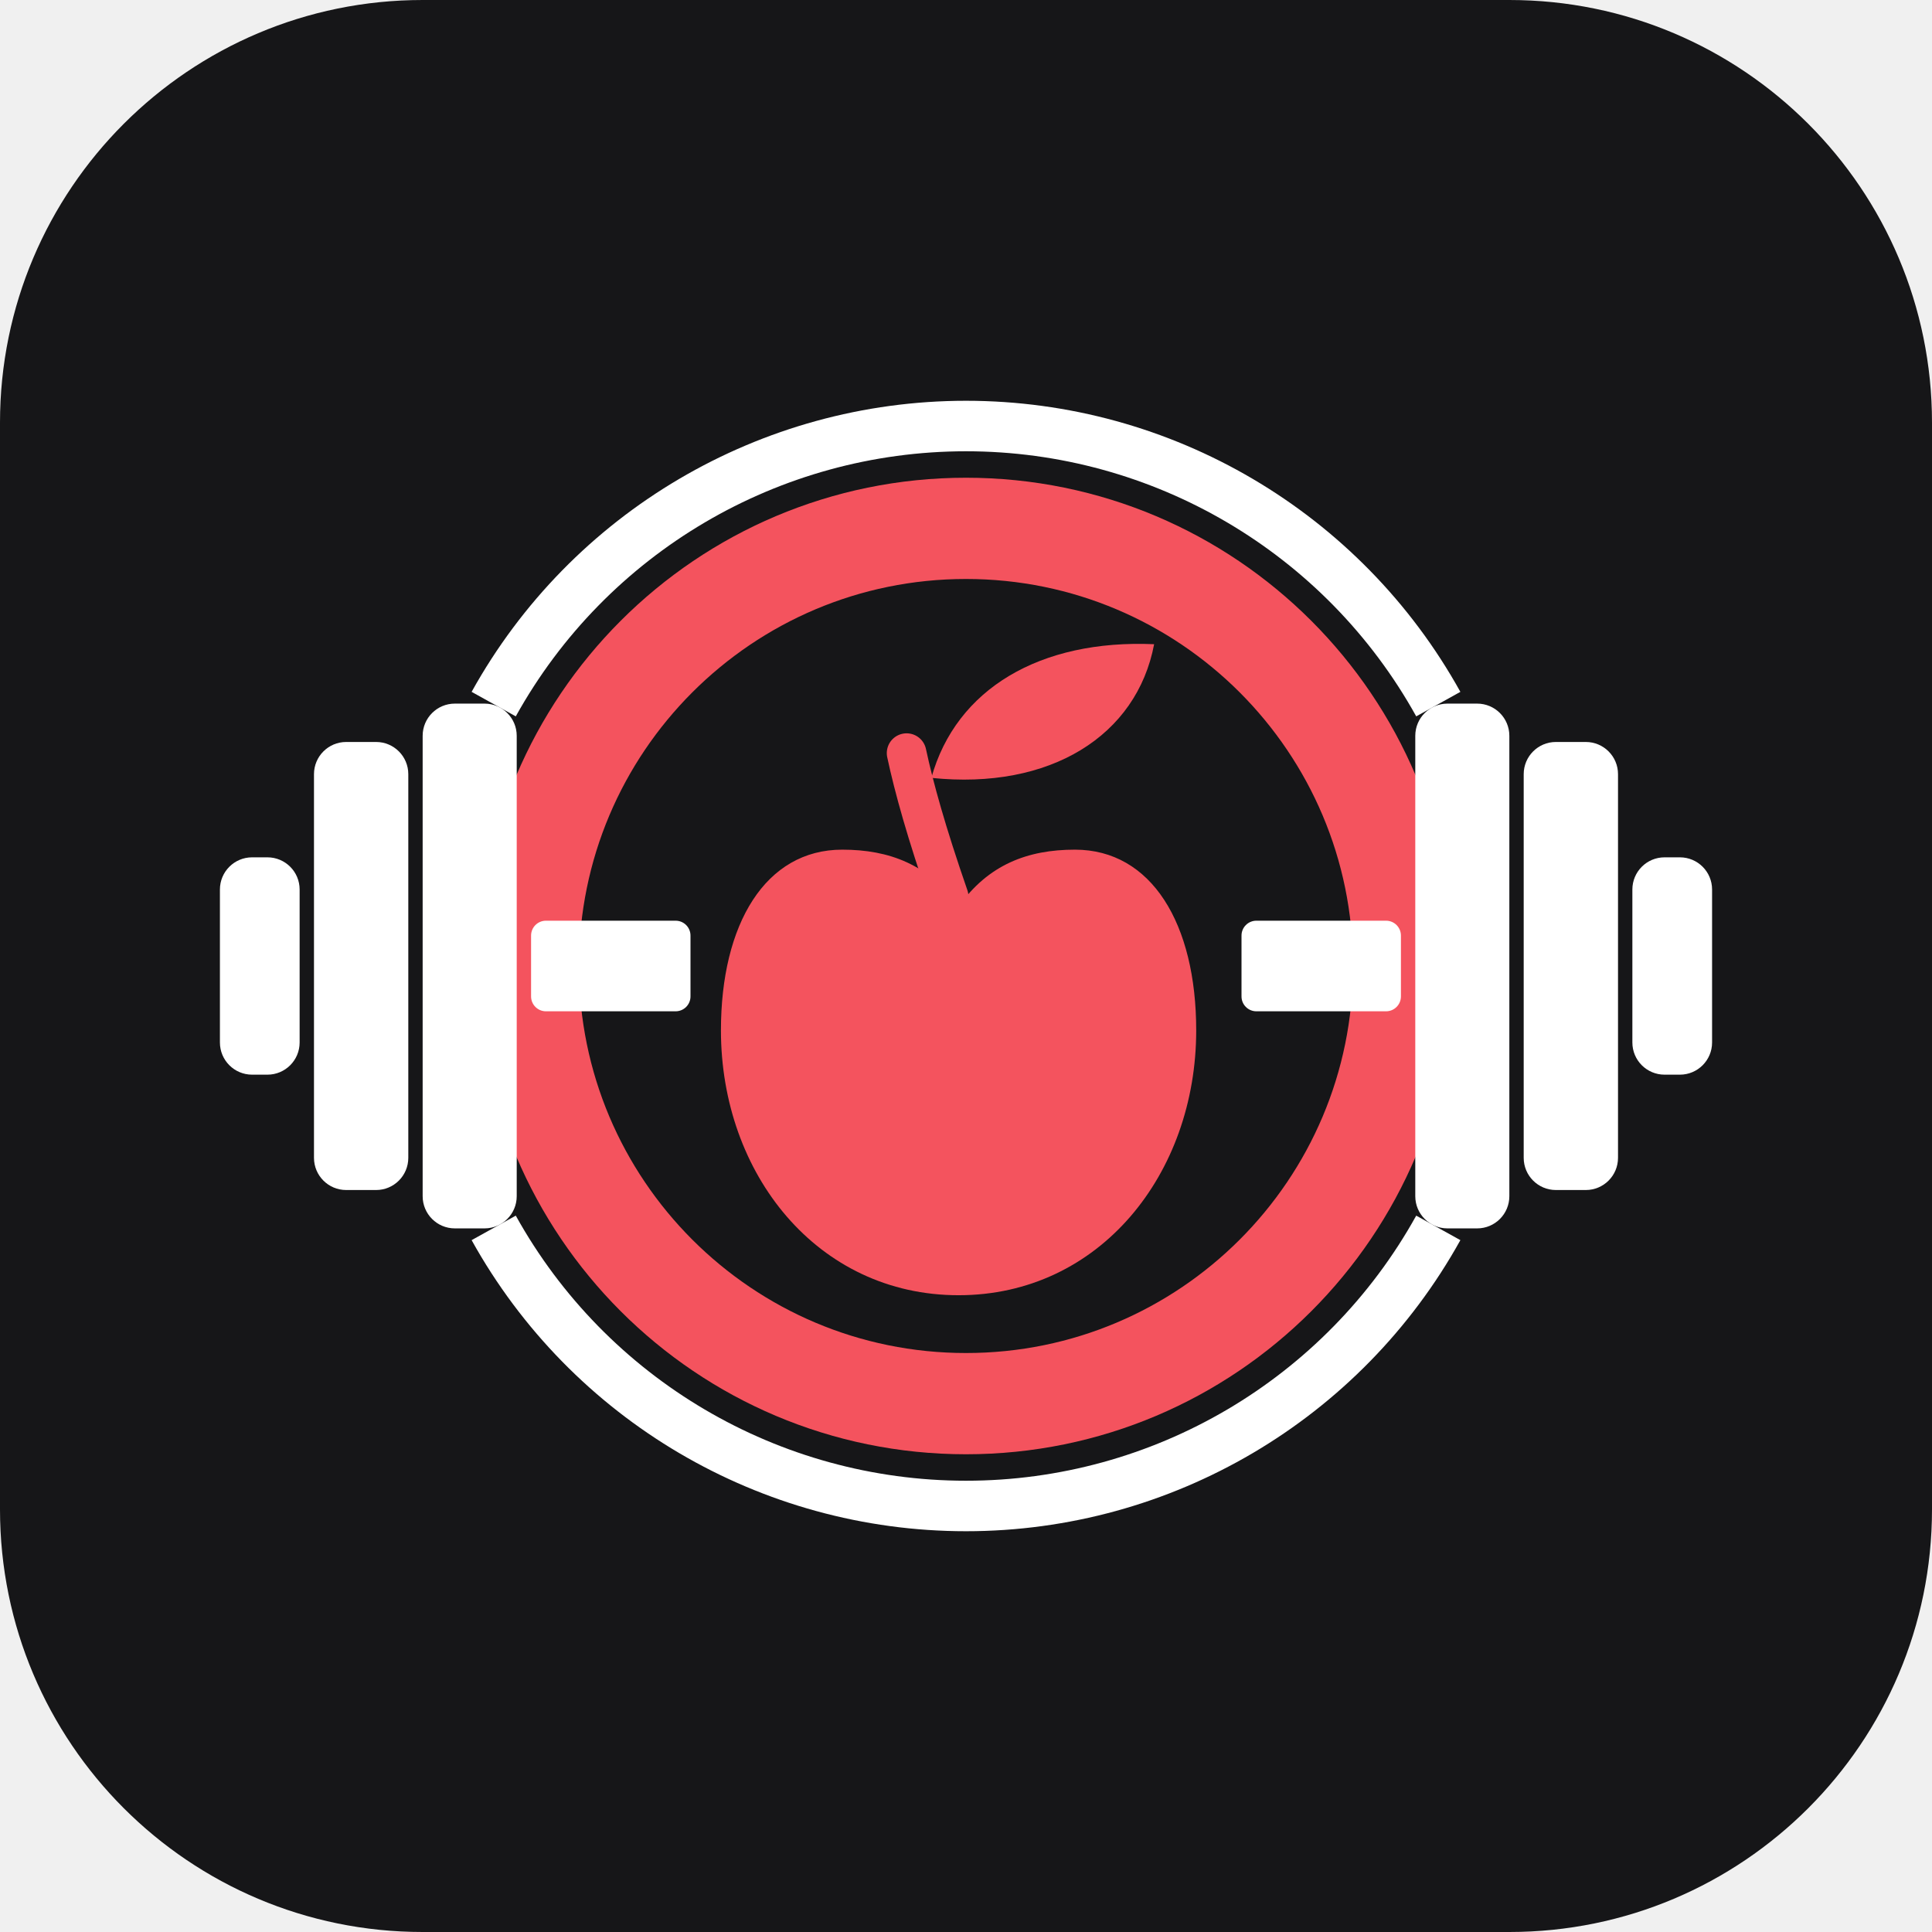
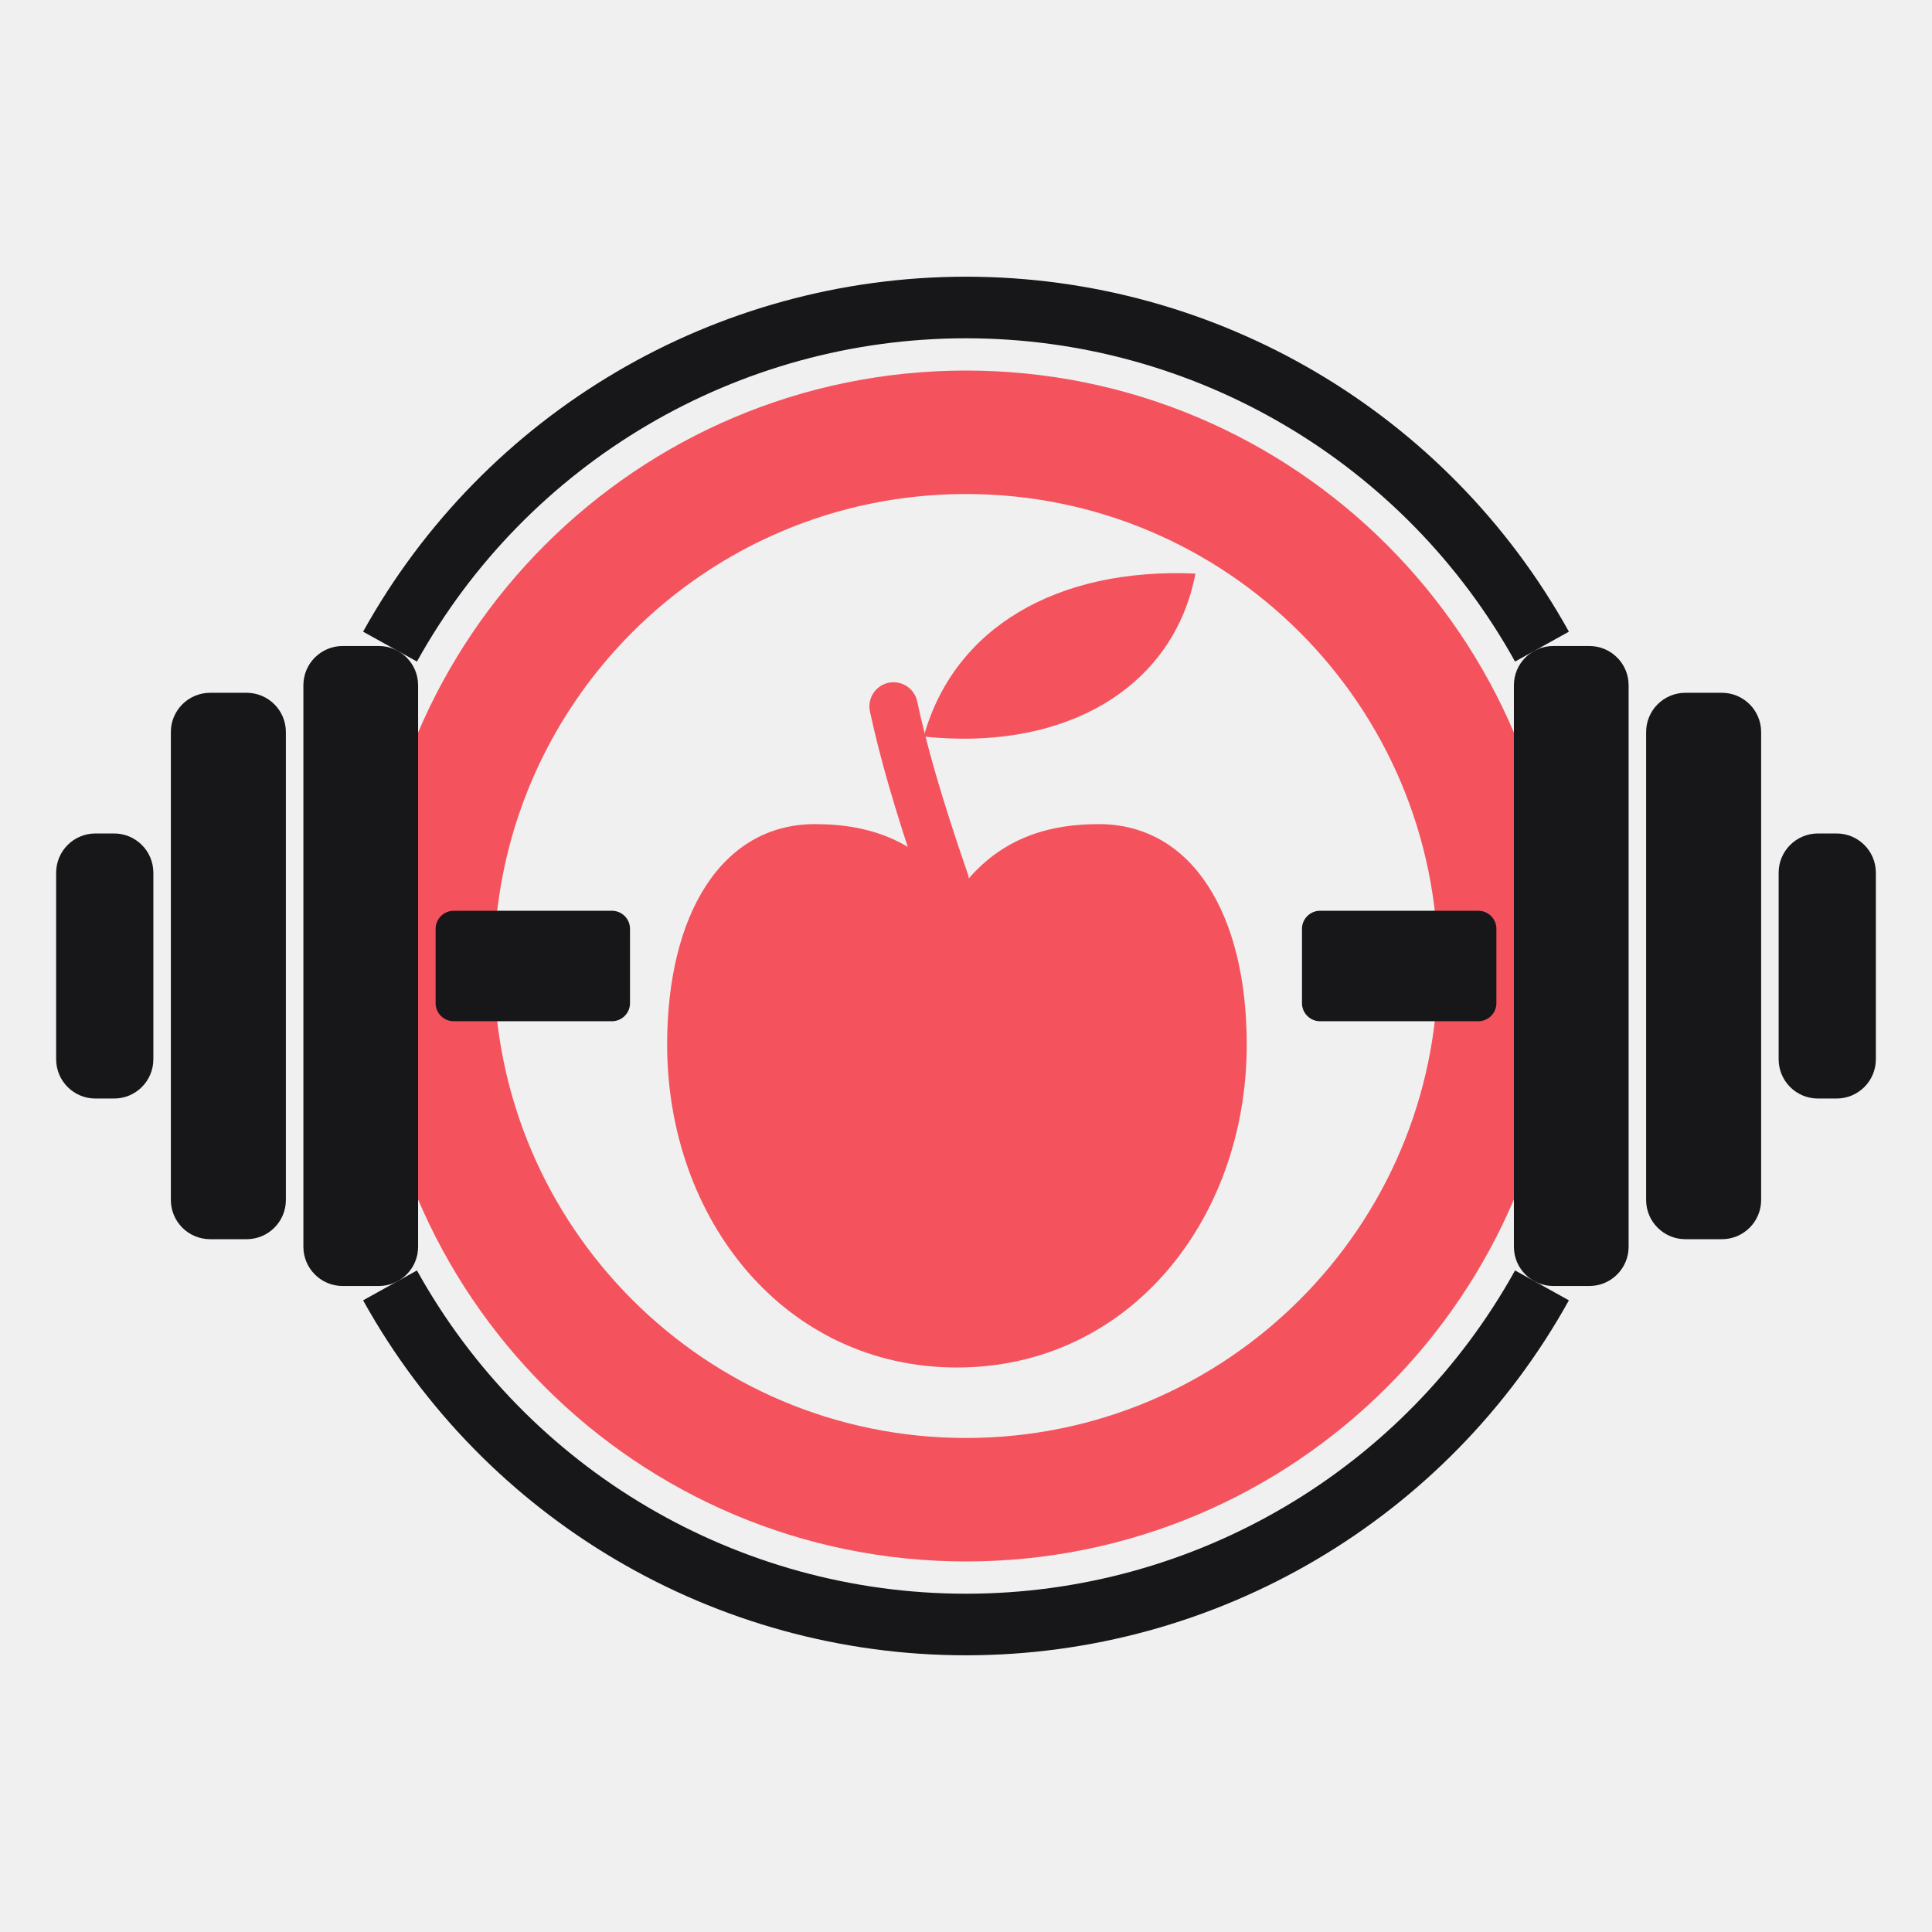
<svg xmlns="http://www.w3.org/2000/svg" viewBox="0 0 64 64" role="img" aria-label="NutriOffice">
-   <rect width="64" height="64" rx="14" fill="#161618" />
-   <g transform="translate(32 32) scale(0.82) translate(-32 -32)">
-     <g fill="none" stroke="#FFFFFF" stroke-width="2.04" stroke-linecap="butt">
-       <path d="M12.92 21.42A21.82 21.82 0 0 1 51.08 21.42" />
-       <path d="M51.08 42.58A21.82 21.82 0 0 1 12.92 42.58" />
-     </g>
-     <circle cx="32" cy="32" r="17.68" fill="none" stroke="#F4535E" stroke-width="4.09" />
-     <g fill="#F4535E">
-       <path d="M31.7 29.6c-1.2-1.7-2.8-2.3-4.7-2.3-3.1 0-4.9 3-4.9 7.3 0 5.8 3.9 10.7 9.6 10.7s9.6-4.9 9.6-10.7c0-4.3-1.8-7.3-4.9-7.3-1.9 0-3.5.6-4.7 2.3Z" />
-       <path d="M30.6 24.4c1-3.6 4.4-5.6 9-5.4-.7 3.7-4.2 5.9-9 5.4Z" />
-       <path d="M31.3 29.2c-.9-2.6-1.4-4.4-1.7-5.8" fill="none" stroke="#F4535E" stroke-width="1.6" stroke-linecap="round" />
-     </g>
-     <g fill="#FFFFFF">
-       <rect x="14.43" y="30.17" width="6.44" height="3.66" rx="0.6" />
-       <rect x="43.13" y="30.17" width="6.44" height="3.66" rx="0.6" />
-       <rect x="10.05" y="21.40" width="3.8" height="21.2" rx="1.3" />
-       <rect x="50.15" y="21.40" width="3.8" height="21.2" rx="1.3" />
-       <rect x="5.66" y="22.95" width="3.81" height="18.1" rx="1.3" />
-       <rect x="54.53" y="22.95" width="3.81" height="18.1" rx="1.3" />
-       <rect x="1.86" y="27.61" width="3.22" height="8.78" rx="1.3" />
-       <rect x="58.92" y="27.61" width="3.22" height="8.78" rx="1.3" />
-     </g>
+   <g fill="none" stroke="#17171A" stroke-width="2.04" stroke-linecap="butt">
+     <path d="M12.92 21.42A21.82 21.82 0 0 1 51.08 21.42" />
+     <path d="M51.08 42.58A21.82 21.82 0 0 1 12.92 42.58" />
+   </g>
+   <circle cx="32" cy="32" r="17.68" fill="none" stroke="#F4535E" stroke-width="4.09" />
+   <g fill="#F4535E">
+     <path d="M31.7 29.6c-1.2-1.7-2.8-2.3-4.7-2.3-3.1 0-4.9 3-4.9 7.3 0 5.8 3.9 10.7 9.6 10.7s9.6-4.9 9.6-10.7c0-4.3-1.8-7.3-4.9-7.3-1.9 0-3.5.6-4.7 2.3Z" />
+     <path d="M30.6 24.4c1-3.6 4.4-5.6 9-5.4-.7 3.7-4.2 5.9-9 5.4Z" />
+     <path d="M31.3 29.2c-.9-2.6-1.4-4.4-1.7-5.8" fill="none" stroke="#F4535E" stroke-width="1.6" stroke-linecap="round" />
+   </g>
+   <g fill="#17171A">
+     <rect x="14.43" y="30.17" width="6.44" height="3.66" rx="0.6" />
+     <rect x="43.13" y="30.17" width="6.44" height="3.66" rx="0.6" />
+     <rect x="10.05" y="21.40" width="3.8" height="21.2" rx="1.3" />
+     <rect x="50.15" y="21.40" width="3.8" height="21.2" rx="1.3" />
+     <rect x="5.66" y="22.95" width="3.81" height="18.1" rx="1.3" />
+     <rect x="54.53" y="22.95" width="3.81" height="18.1" rx="1.3" />
+     <rect x="1.86" y="27.61" width="3.22" height="8.78" rx="1.3" />
+     <rect x="58.92" y="27.61" width="3.22" height="8.78" rx="1.3" />
  </g>
</svg>
